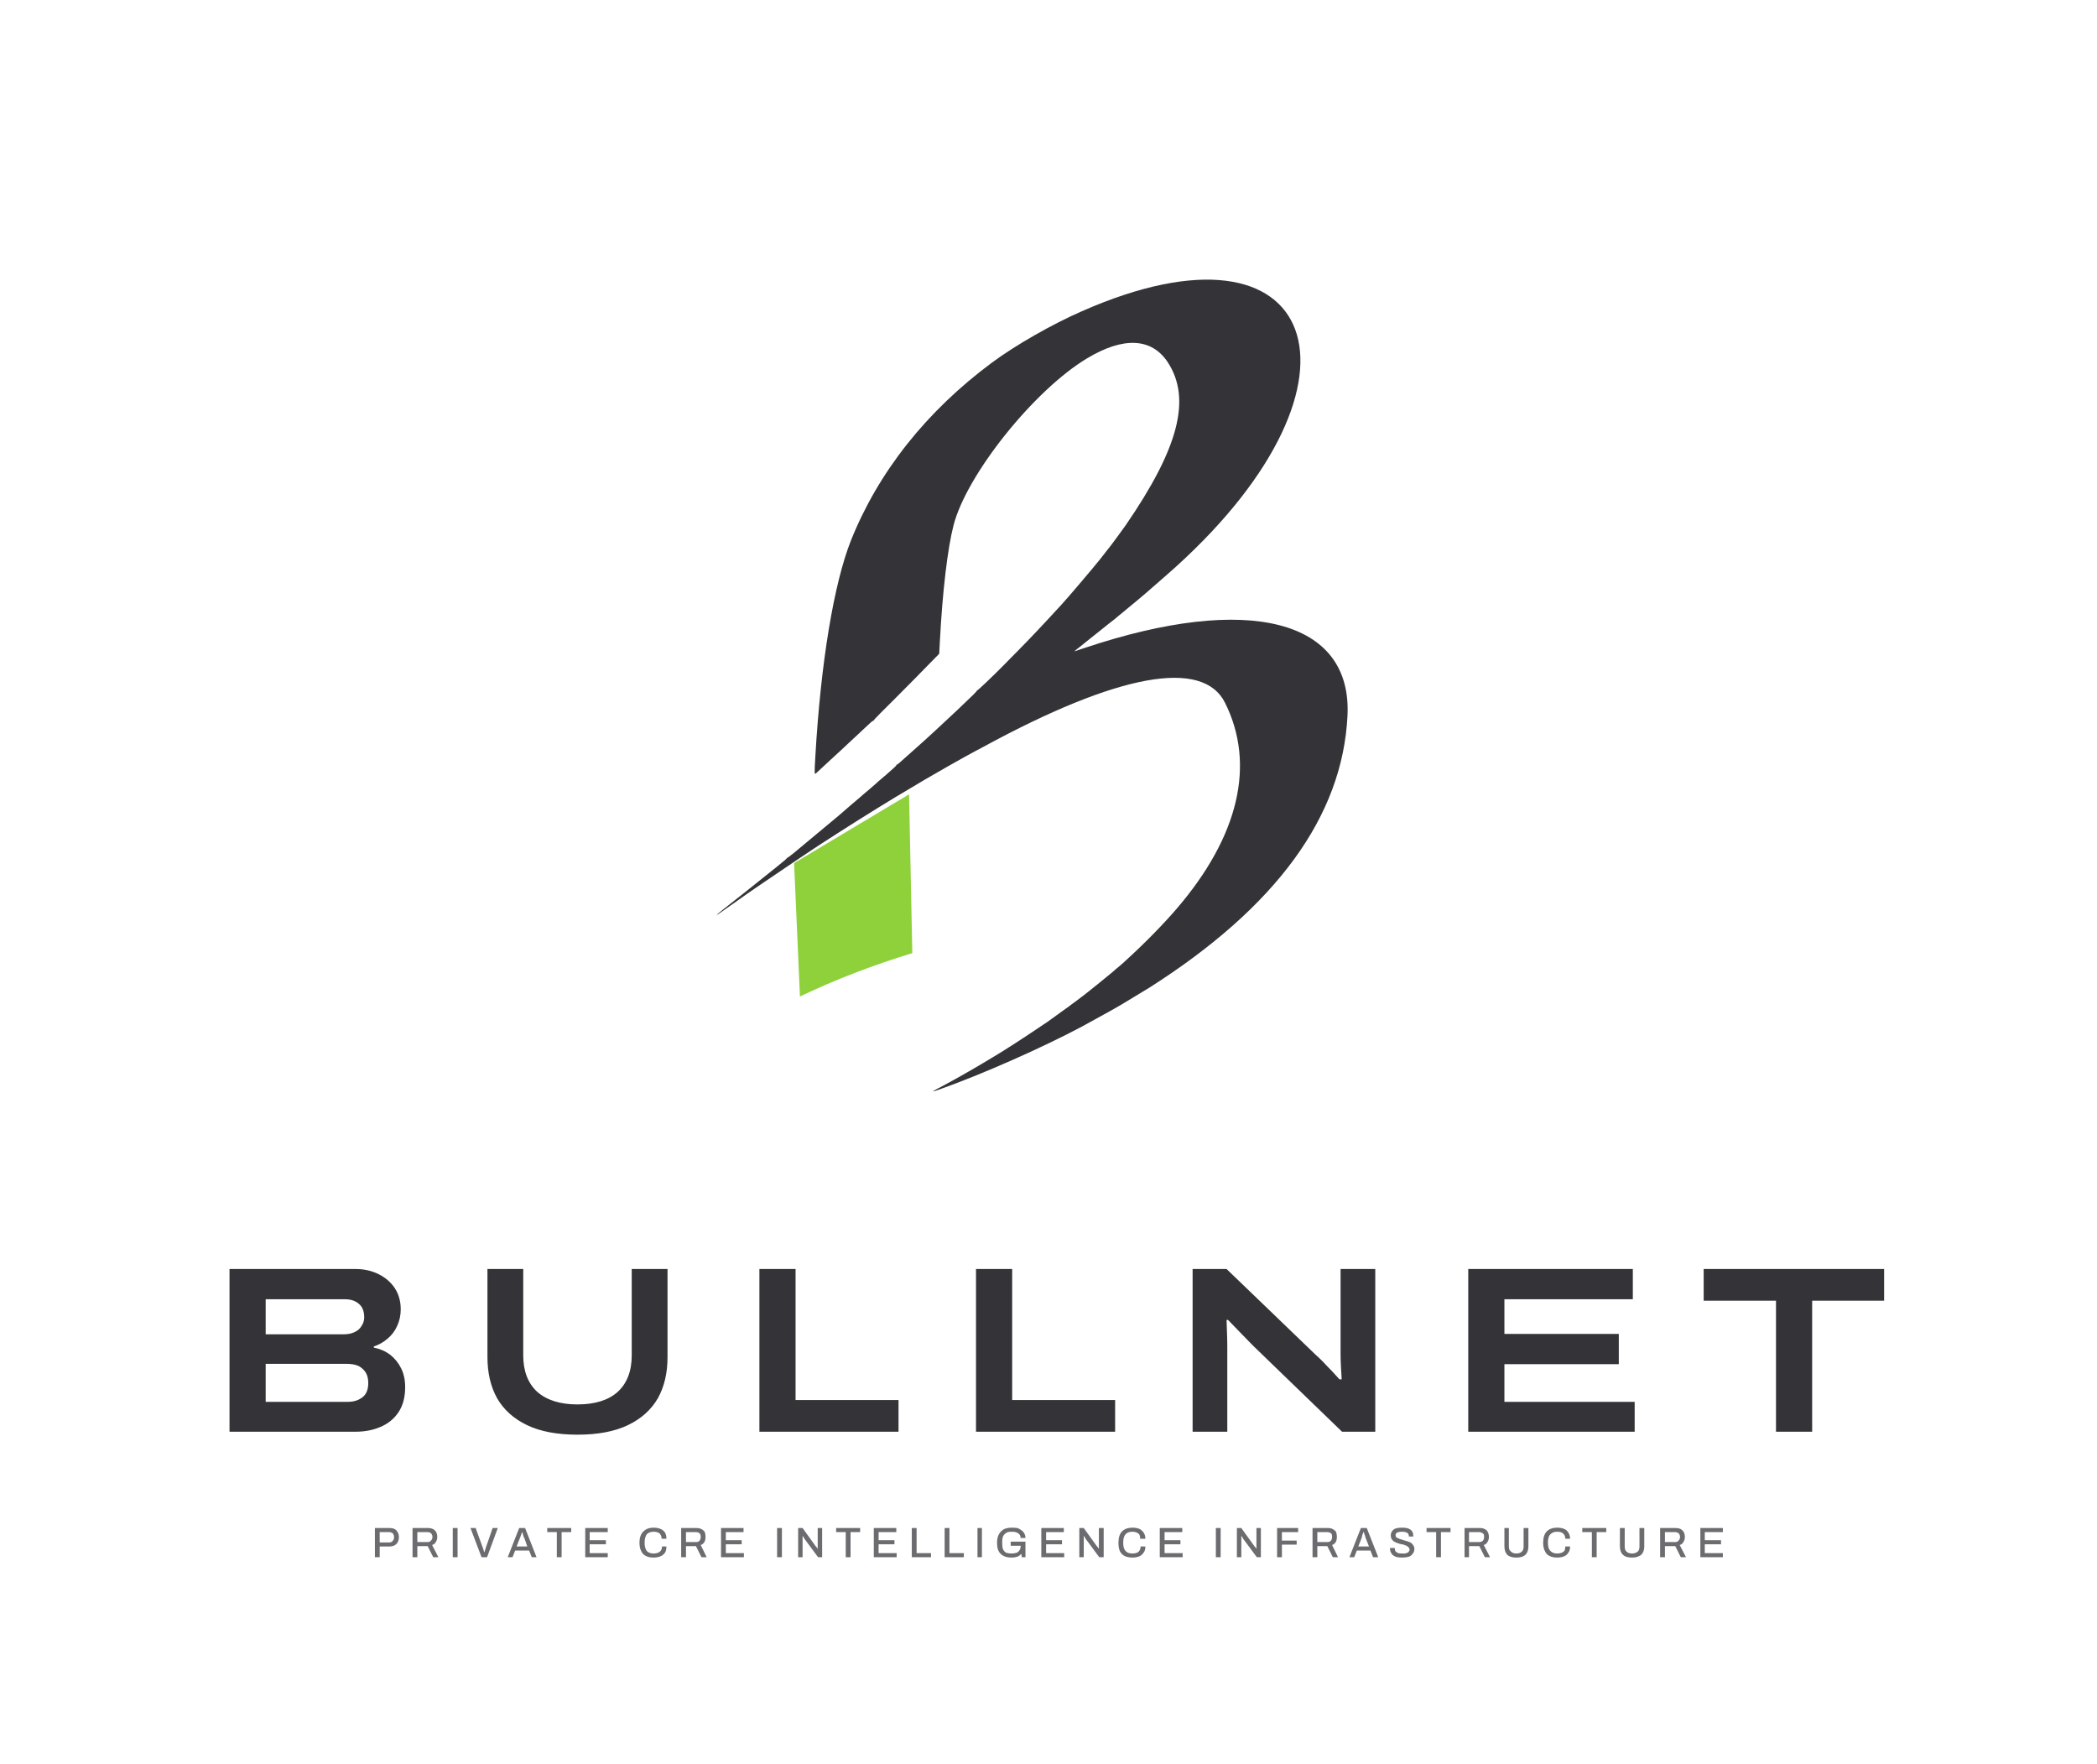
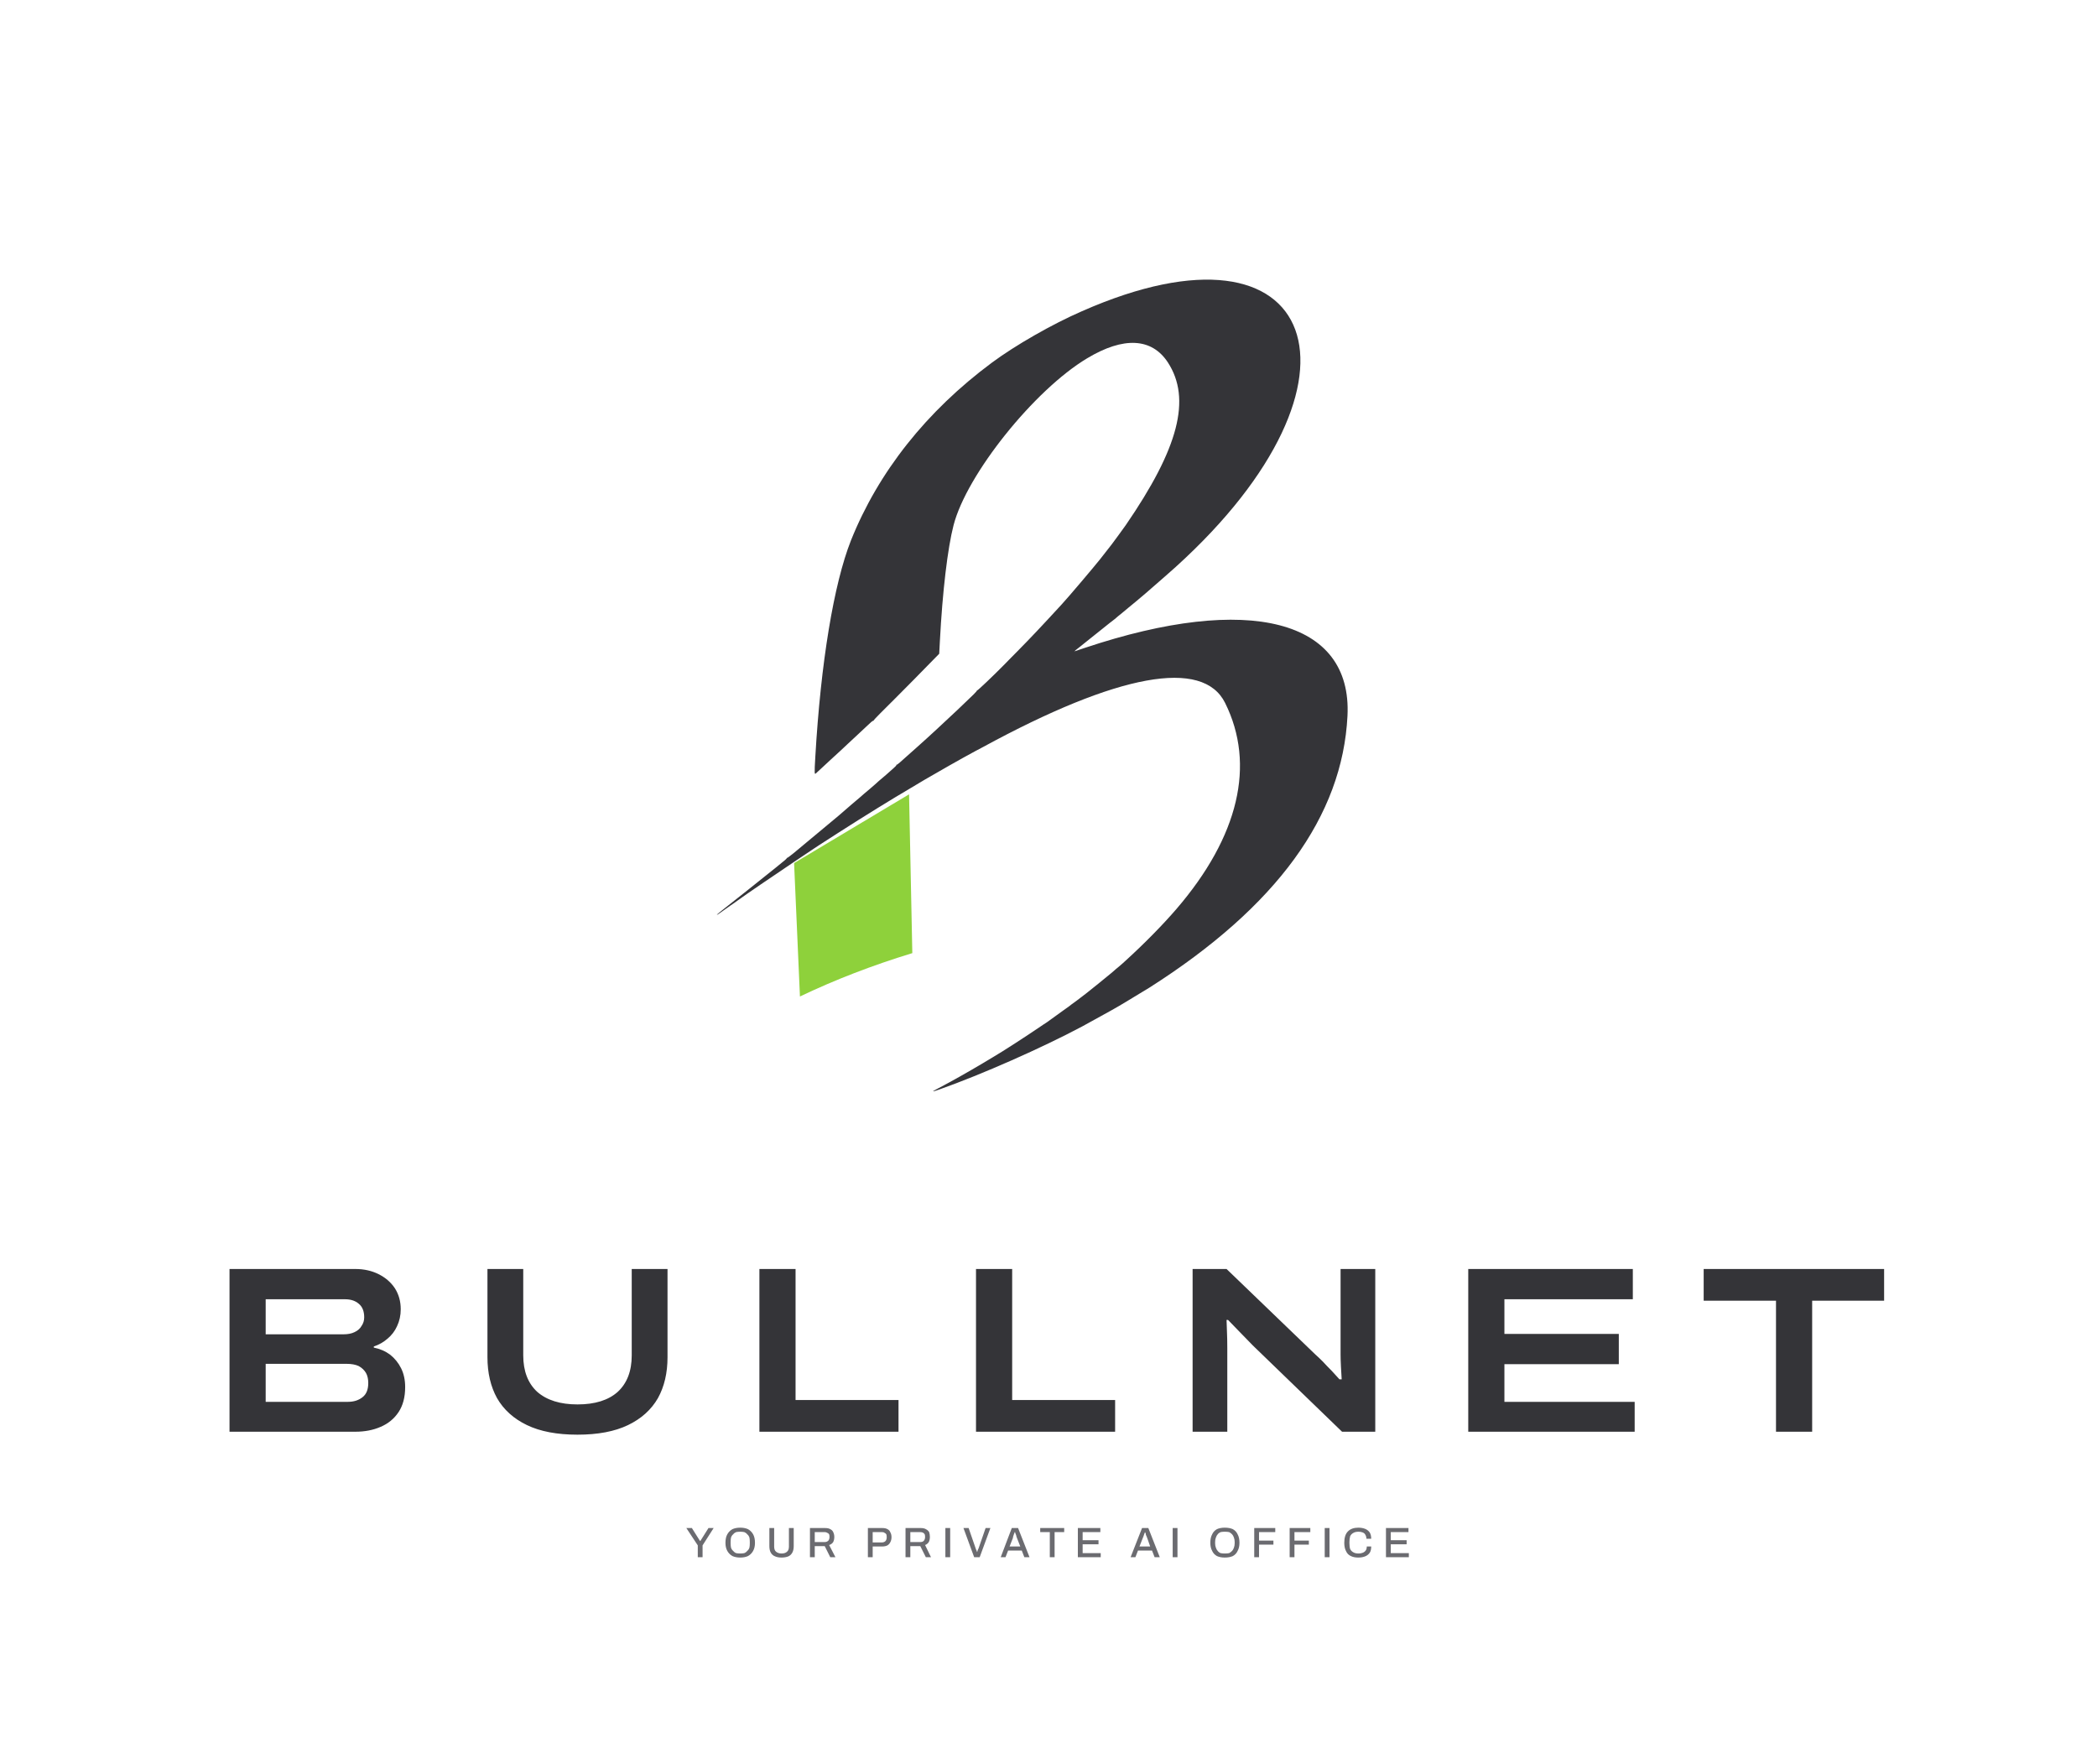
<svg xmlns="http://www.w3.org/2000/svg" viewBox="0 0 568.292 478" role="img" aria-label="BullNet">
  <g transform="translate(129.19 35.19) scale(0.5879)">
    <path fill="#343438" d="M212.4 442.0C219.1 438.5 226.5 434.3 233.4 430.2C235.6 428.9 237.6 427.7 237.9 427.5C242.4 424.9 253.6 417.6 258.9 414.0C260.4 413.0 262.1 411.8 262.8 411.4C263.8 410.7 264.8 410.0 270.7 405.7C272.3 404.6 273.8 403.5 274.1 403.2C274.7 402.8 277.7 400.6 280.9 398.1C283.7 395.9 290.5 390.4 293.0 388.3C294.0 387.4 295.5 386.1 296.4 385.4C297.2 384.7 298.5 383.6 299.2 382.9C308.0 374.9 316.4 366.3 322.6 359.1C351.3 325.7 359.1 292.6 345.0 264.2C334.8 243.5 295.6 250.6 233.2 284.6C232.2 285.1 230.6 286.0 229.8 286.4C224.0 289.5 211.7 296.5 206.6 299.5C204.8 300.6 201.8 302.4 199.9 303.5C191.7 308.3 178.9 316.2 167.2 323.7C157.2 330.1 156.5 330.6 155.3 331.4C154.6 331.9 150.7 334.5 146.5 337.3C135.8 344.5 124.6 352.1 120.2 355.3C119.2 356.0 117.9 357.0 117.2 357.4C116.6 357.8 115.1 358.9 113.8 359.8C110.0 362.6 109.6 362.5 113.2 359.7C119.5 354.8 130.1 346.3 137.6 340.3C142.7 336.2 143.0 335.9 142.9 335.7C142.8 335.7 142.9 335.6 143.1 335.6C143.3 335.6 144.6 334.6 146.1 333.4C152.6 328.0 165.7 317.1 167.0 316.0C167.8 315.3 170.5 313.0 173.0 310.8C175.5 308.7 178.1 306.5 178.6 306.0C179.2 305.5 180.3 304.6 181.1 303.9C181.9 303.2 182.9 302.3 183.3 302.0C183.6 301.7 184.6 300.9 185.3 300.2C186.0 299.6 187.5 298.3 188.6 297.4C189.7 296.4 191.3 295.0 192.1 294.3C192.9 293.6 193.6 292.9 193.5 292.7C193.5 292.5 193.5 292.5 193.6 292.6C193.8 292.8 194.3 292.3 202.7 284.8C208.9 279.3 215.1 273.5 221.7 267.3C229.2 260.2 230.7 258.7 230.6 258.4C230.5 258.3 230.6 258.3 230.7 258.4C230.9 258.5 237.8 252.0 243.6 246.1C243.7 245.9 246.4 243.3 249.4 240.2C255.4 234.1 259.5 229.8 269.7 218.7C273.1 215.0 284.6 201.4 287.3 198.0C287.9 197.2 292.2 191.7 292.7 191.1C293.2 190.5 298.5 183.2 299.2 182.2C323.6 146.7 329.5 124.0 318.6 107.2C311.2 95.9 298.2 95.2 281.4 105.3C257.0 119.9 225.8 158.9 219.8 182.3C217.1 192.7 214.7 212.7 213.5 235.8L213.2 241.5L208.0 246.8C205.2 249.7 198.4 256.6 192.9 262.1C187.4 267.5 182.9 272.1 182.9 272.3C183.0 272.4 182.9 272.5 182.8 272.4C182.6 272.3 181.4 273.3 180.1 274.6C177.6 276.9 174.6 279.8 171.2 282.9C170.2 283.9 166.6 287.2 163.1 290.4C159.7 293.5 156.7 296.4 156.4 296.6C155.7 297.3 155.6 297.0 156.1 288.8C158.6 245.6 164.6 209.3 172.5 189.3C185.1 157.8 207.2 129.8 237.5 107.3C248.3 99.3 265.2 89.6 279.0 83.6C388.3 35.4 417.5 115.2 322.2 201.5C318.9 204.4 316.4 206.7 308.4 213.6C307.6 214.3 305.5 216.0 303.9 217.4C302.2 218.8 300.7 220.0 300.5 220.2C300.3 220.4 298.9 221.5 297.5 222.7C296.1 223.8 294.8 224.9 294.6 225.1C294.5 225.2 294.2 225.5 294.0 225.6C293.7 225.8 290.5 228.3 286.8 231.3C283.1 234.2 279.1 237.5 277.8 238.5C276.5 239.5 275.5 240.3 275.5 240.4C275.5 240.4 277.7 239.7 280.3 238.8C355.9 213.5 403.6 225.8 401.4 270.1C399.1 316.4 368.7 358.1 310.1 395.4C306.0 397.9 294.3 405.0 294.1 405.0C294.1 405.0 293.0 405.6 291.8 406.3C289.8 407.4 283.7 410.8 279.1 413.3C260.5 423.2 232.9 435.4 213.4 442.3C209.7 443.6 209.5 443.5 212.4 442.0Z" />
    <path fill="#8ED13B" d="M146.3 338L199.3 306.3L200.8 379.5Q173 388 149 399.5Z" />
  </g>
  <path fill="#343438" d="M62.2 388.0V343.9H96.3Q99.8 343.9 102.6 345.3Q105.4 346.7 107.0 349.1Q108.6 351.6 108.6 354.8Q108.6 357.3 107.6 359.4Q106.7 361.4 105.0 362.8Q103.4 364.2 101.3 364.9V365.2Q103.8 365.7 105.7 367.1Q107.6 368.6 108.7 370.8Q109.8 373.0 109.8 375.9Q109.8 380.0 108.0 382.7Q106.2 385.4 103.1 386.7Q100.1 388.0 96.3 388.0ZM72.0 379.9H94.3Q96.7 379.9 98.3 378.6Q99.8 377.4 99.8 374.8Q99.8 373.2 99.2 372.1Q98.5 370.9 97.2 370.2Q95.9 369.6 93.9 369.6H72.0ZM72.0 361.6H93.1Q94.9 361.6 96.1 361.0Q97.4 360.4 98.0 359.3Q98.7 358.3 98.7 357.0Q98.7 354.5 97.2 353.3Q95.8 352.1 93.5 352.1H72.0ZM156.5 388.8Q148.2 388.8 142.8 386.2Q137.4 383.6 134.7 378.9Q132.1 374.2 132.1 367.8V343.9H141.8V367.3Q141.8 373.7 145.6 377.2Q149.5 380.6 156.5 380.6Q163.6 380.6 167.4 377.2Q171.2 373.7 171.2 367.3V343.9H180.9V367.8Q180.9 374.2 178.3 378.9Q175.6 383.6 170.2 386.2Q164.8 388.8 156.5 388.8ZM205.8 388.0V343.9H215.6V379.4H243.5V388.0ZM264.5 388.0V343.9H274.3V379.4H302.2V388.0ZM323.2 388.0V343.9H332.4L356.5 367.1Q357.3 367.8 358.5 369.0Q359.6 370.2 360.9 371.5Q362.1 372.8 363.0 373.8H363.6Q363.5 372.4 363.4 370.4Q363.3 368.4 363.3 367.1V343.9H372.7V388.0H363.7L339.5 364.6Q337.8 362.9 335.9 360.9Q334.0 358.9 332.8 357.7H332.4Q332.4 358.5 332.5 360.6Q332.6 362.7 332.6 365.4V388.0ZM397.9 388.0V343.9H442.5V352.1H407.7V361.5H438.7V369.7H407.7V379.9H443.0V388.0ZM481.3 388.0V352.5H461.7V343.9H510.6V352.5H491.1V388.0Z" />
-   <path fill="#6b6b70" d="M101.6 422.0V414.1H105.6Q106.4 414.1 107.0 414.4Q107.5 414.7 107.8 415.3Q108.1 415.8 108.1 416.6Q108.1 417.3 107.8 417.9Q107.5 418.5 106.9 418.8Q106.3 419.1 105.5 419.1H102.9V422.0ZM102.9 418.0H105.5Q106.1 418.0 106.4 417.6Q106.8 417.2 106.8 416.6Q106.8 416.1 106.6 415.8Q106.5 415.5 106.2 415.4Q105.9 415.2 105.5 415.2H102.9ZM111.8 422.0V414.1H116.0Q116.8 414.1 117.4 414.4Q117.9 414.7 118.2 415.2Q118.5 415.8 118.5 416.5Q118.5 417.3 118.1 417.9Q117.8 418.5 117.1 418.7L118.8 422.0H117.4L115.9 419.0H113.1V422.0ZM113.1 417.9H115.9Q116.5 417.9 116.8 417.5Q117.2 417.1 117.2 416.5Q117.2 416.1 117.0 415.8Q116.9 415.5 116.6 415.4Q116.3 415.2 115.9 415.2H113.1ZM122.7 422.0V414.1H124.0V422.0ZM130.5 422.0 127.5 414.1H128.9L130.9 419.6Q130.9 419.8 131.0 419.9Q131.1 420.1 131.1 420.3Q131.2 420.5 131.2 420.6H131.3Q131.3 420.5 131.4 420.3Q131.4 420.1 131.5 420.0Q131.6 419.8 131.6 419.6L133.5 414.1H134.9L132.0 422.0ZM137.6 422.0 140.7 414.1H142.3L145.4 422.0H144.1L143.4 420.2H139.6L138.9 422.0ZM140.0 419.1H142.9L142.1 416.8Q142.0 416.7 141.9 416.5Q141.9 416.3 141.8 416.1Q141.7 415.9 141.7 415.6Q141.6 415.4 141.5 415.2H141.5Q141.4 415.5 141.3 415.7Q141.2 416.0 141.1 416.3Q141.0 416.6 140.9 416.8ZM150.9 422.0V415.2H148.3V414.1H154.8V415.2H152.2V422.0ZM158.6 422.0V414.1H164.7V415.2H159.8V417.4H164.2V418.5H159.8V420.9H164.7V422.0ZM177.1 422.1Q175.9 422.1 175.1 421.7Q174.2 421.3 173.8 420.4Q173.3 419.5 173.3 418.1Q173.3 416.0 174.4 415.0Q175.4 414.0 177.1 414.0Q178.1 414.0 178.9 414.3Q179.7 414.6 180.2 415.3Q180.6 416.0 180.6 417.0H179.3Q179.3 416.4 179.0 415.9Q178.8 415.5 178.3 415.3Q177.8 415.1 177.2 415.1Q176.4 415.1 175.8 415.4Q175.2 415.7 175.0 416.3Q174.7 417.0 174.7 417.9V418.2Q174.7 419.2 175.0 419.8Q175.2 420.4 175.8 420.7Q176.3 421.0 177.2 421.0Q177.8 421.0 178.3 420.8Q178.8 420.6 179.1 420.2Q179.4 419.8 179.4 419.1H180.6Q180.6 420.2 180.2 420.8Q179.7 421.5 178.9 421.8Q178.1 422.1 177.1 422.1ZM184.6 422.0V414.1H188.7Q189.6 414.1 190.1 414.4Q190.7 414.7 191.0 415.2Q191.2 415.8 191.2 416.5Q191.2 417.3 190.9 417.9Q190.5 418.5 189.9 418.7L191.5 422.0H190.1L188.6 419.0H185.9V422.0ZM185.9 417.9H188.6Q189.3 417.9 189.6 417.5Q189.9 417.1 189.9 416.5Q189.9 416.1 189.8 415.8Q189.6 415.5 189.4 415.4Q189.1 415.2 188.6 415.2H185.9ZM195.4 422.0V414.1H201.5V415.2H196.7V417.4H201.0V418.5H196.7V420.9H201.6V422.0ZM210.6 422.0V414.1H211.9V422.0ZM216.3 422.0V414.1H217.5L221.1 419.1Q221.2 419.1 221.3 419.3Q221.4 419.4 221.4 419.5Q221.5 419.6 221.6 419.7H221.6Q221.6 419.5 221.6 419.4Q221.6 419.2 221.6 419.1V414.1H222.8V422.0H221.7L218.0 417.0Q217.9 416.9 217.8 416.6Q217.6 416.4 217.6 416.3H217.5Q217.5 416.5 217.5 416.6Q217.5 416.8 217.5 417.0V422.0ZM229.2 422.0V415.2H226.6V414.1H233.1V415.2H230.5V422.0ZM236.8 422.0V414.1H242.9V415.2H238.1V417.4H242.4V418.5H238.1V420.9H243.0V422.0ZM247.1 422.0V414.1H248.4V420.9H252.3V422.0ZM256.0 422.0V414.1H257.3V420.9H261.2V422.0ZM264.9 422.0V414.1H266.1V422.0ZM274.1 422.1Q272.2 422.1 271.2 421.1Q270.2 420.2 270.2 418.1Q270.2 416.7 270.7 415.8Q271.2 414.9 272.1 414.4Q273.0 414.0 274.2 414.0Q275.0 414.0 275.7 414.1Q276.3 414.3 276.8 414.7Q277.3 415.0 277.6 415.6Q277.9 416.1 277.9 416.8H276.6Q276.6 416.4 276.4 416.0Q276.2 415.7 275.9 415.5Q275.6 415.3 275.2 415.2Q274.7 415.1 274.3 415.1Q273.6 415.1 273.1 415.2Q272.6 415.4 272.2 415.8Q271.9 416.1 271.7 416.7Q271.6 417.2 271.6 417.9V418.2Q271.6 419.2 271.8 419.8Q272.1 420.5 272.7 420.8Q273.3 421.0 274.1 421.0Q274.9 421.0 275.5 420.8Q276.0 420.6 276.3 420.1Q276.6 419.7 276.6 419.0V418.9H273.9V417.8H277.9V422.0H276.9L276.8 421.1Q276.5 421.4 276.1 421.7Q275.7 421.9 275.2 422.0Q274.7 422.1 274.1 422.1ZM282.2 422.0V414.1H288.3V415.2H283.5V417.4H287.8V418.5H283.5V420.9H288.4V422.0ZM292.5 422.0V414.1H293.7L297.3 419.1Q297.4 419.1 297.5 419.3Q297.6 419.4 297.6 419.5Q297.7 419.6 297.8 419.7H297.8Q297.8 419.5 297.8 419.4Q297.8 419.2 297.8 419.1V414.1H299.1V422.0H297.9L294.2 417.0Q294.1 416.9 294.0 416.6Q293.9 416.4 293.8 416.3H293.7Q293.7 416.5 293.7 416.6Q293.7 416.8 293.7 417.0V422.0ZM306.9 422.1Q305.7 422.1 304.8 421.7Q304.0 421.3 303.5 420.4Q303.1 419.5 303.1 418.1Q303.1 416.0 304.1 415.0Q305.1 414.0 306.9 414.0Q307.9 414.0 308.7 414.3Q309.4 414.6 309.9 415.3Q310.4 416.0 310.4 417.0H309.0Q309.0 416.4 308.8 415.9Q308.5 415.5 308.0 415.3Q307.5 415.1 306.9 415.1Q306.1 415.1 305.5 415.4Q305.0 415.7 304.7 416.3Q304.4 417.0 304.4 417.9V418.2Q304.4 419.2 304.7 419.8Q305.0 420.4 305.5 420.7Q306.1 421.0 306.9 421.0Q307.6 421.0 308.1 420.8Q308.6 420.6 308.8 420.2Q309.1 419.8 309.1 419.1H310.4Q310.4 420.2 309.9 420.8Q309.4 421.5 308.7 421.8Q307.9 422.1 306.9 422.1ZM314.3 422.0V414.1H320.4V415.2H315.6V417.4H319.9V418.5H315.6V420.9H320.5V422.0ZM329.5 422.0V414.1H330.8V422.0ZM335.2 422.0V414.1H336.4L340.0 419.1Q340.1 419.1 340.2 419.3Q340.3 419.4 340.3 419.5Q340.4 419.6 340.5 419.7H340.5Q340.5 419.5 340.5 419.4Q340.5 419.2 340.5 419.1V414.1H341.7V422.0H340.6L336.9 417.0Q336.8 416.9 336.7 416.6Q336.5 416.4 336.5 416.3H336.4Q336.4 416.5 336.4 416.6Q336.4 416.8 336.4 417.0V422.0ZM346.1 422.0V414.1H351.8V415.2H347.4V417.5H351.4V418.6H347.4V422.0ZM355.7 422.0V414.1H359.9Q360.7 414.1 361.2 414.4Q361.8 414.7 362.1 415.2Q362.3 415.8 362.3 416.5Q362.3 417.3 362.0 417.9Q361.6 418.5 361.0 418.7L362.6 422.0H361.2L359.7 419.0H357.0V422.0ZM357.0 417.9H359.7Q360.4 417.9 360.7 417.5Q361.0 417.1 361.0 416.5Q361.0 416.1 360.9 415.8Q360.8 415.5 360.5 415.4Q360.2 415.2 359.7 415.2H357.0ZM365.7 422.0 368.8 414.1H370.4L373.5 422.0H372.1L371.4 420.2H367.7L367.0 422.0ZM368.1 419.1H371.0L370.1 416.8Q370.1 416.7 370.0 416.5Q370.0 416.3 369.9 416.1Q369.8 415.9 369.7 415.6Q369.7 415.4 369.6 415.2H369.5Q369.4 415.5 369.3 415.7Q369.2 416.0 369.1 416.3Q369.1 416.6 369.0 416.8ZM380.0 422.1Q379.3 422.1 378.7 422.0Q378.1 421.9 377.7 421.6Q377.2 421.3 377.0 420.8Q376.7 420.4 376.7 419.7Q376.7 419.7 376.7 419.6Q376.7 419.6 376.7 419.5H378.0Q378.0 419.5 378.0 419.6Q378.0 419.7 378.0 419.7Q378.0 420.2 378.2 420.4Q378.5 420.7 378.9 420.9Q379.4 421.0 380.0 421.0Q380.3 421.0 380.6 421.0Q380.9 421.0 381.1 420.9Q381.4 420.8 381.6 420.7Q381.8 420.5 381.9 420.3Q382.0 420.2 382.0 419.9Q382.0 419.6 381.7 419.3Q381.5 419.1 381.2 418.9Q380.8 418.8 380.4 418.6Q379.9 418.5 379.4 418.4Q378.9 418.2 378.5 418.1Q378.0 417.9 377.7 417.7Q377.3 417.4 377.1 417.0Q376.9 416.6 376.9 416.1Q376.9 415.6 377.1 415.2Q377.3 414.8 377.7 414.5Q378.1 414.2 378.7 414.1Q379.3 414.0 380.0 414.0Q380.6 414.0 381.2 414.1Q381.7 414.2 382.2 414.5Q382.6 414.8 382.8 415.2Q383.0 415.6 383.0 416.2V416.4H381.8V416.2Q381.8 415.9 381.6 415.6Q381.3 415.3 380.9 415.2Q380.5 415.1 380.0 415.1Q379.4 415.1 379.0 415.2Q378.6 415.3 378.4 415.5Q378.2 415.7 378.2 416.0Q378.2 416.4 378.4 416.6Q378.6 416.8 379.0 416.9Q379.3 417.1 379.8 417.2Q380.2 417.3 380.7 417.5Q381.2 417.6 381.7 417.8Q382.1 417.9 382.5 418.2Q382.8 418.4 383.0 418.8Q383.3 419.2 383.3 419.7Q383.3 420.6 382.8 421.1Q382.4 421.7 381.7 421.9Q380.9 422.1 380.0 422.1ZM389.2 422.0V415.2H386.6V414.1H393.1V415.2H390.5V422.0ZM396.9 422.0V414.1H401.0Q401.9 414.1 402.4 414.4Q403.0 414.7 403.2 415.2Q403.5 415.8 403.5 416.5Q403.5 417.3 403.1 417.9Q402.8 418.5 402.1 418.7L403.8 422.0H402.4L400.9 419.0H398.1V422.0ZM398.1 417.9H400.9Q401.5 417.9 401.9 417.5Q402.2 417.1 402.2 416.5Q402.2 416.1 402.1 415.8Q401.9 415.5 401.6 415.4Q401.3 415.2 400.9 415.2H398.1ZM410.9 422.1Q409.9 422.1 409.2 421.8Q408.4 421.5 408.1 420.8Q407.7 420.1 407.7 419.0V414.1H408.9V419.1Q408.9 420.1 409.5 420.5Q410.0 421.0 410.9 421.0Q411.9 421.0 412.4 420.5Q412.9 420.1 412.9 419.1V414.1H414.2V419.0Q414.2 420.1 413.8 420.8Q413.4 421.5 412.7 421.8Q412.0 422.1 410.9 422.1ZM422.0 422.1Q420.8 422.1 420.0 421.7Q419.1 421.3 418.7 420.4Q418.2 419.5 418.2 418.1Q418.2 416.0 419.2 415.0Q420.2 414.0 422.0 414.0Q423.0 414.0 423.8 414.3Q424.6 414.6 425.0 415.3Q425.5 416.0 425.5 417.0H424.2Q424.2 416.4 423.9 415.9Q423.6 415.5 423.2 415.3Q422.7 415.1 422.0 415.1Q421.2 415.1 420.7 415.4Q420.1 415.7 419.8 416.3Q419.5 417.0 419.5 417.9V418.2Q419.5 419.2 419.8 419.8Q420.1 420.4 420.7 420.7Q421.2 421.0 422.0 421.0Q422.7 421.0 423.2 420.8Q423.7 420.6 424.0 420.2Q424.2 419.8 424.2 419.1H425.5Q425.5 420.2 425.0 420.8Q424.6 421.5 423.8 421.8Q423.0 422.1 422.0 422.1ZM431.4 422.0V415.2H428.8V414.1H435.3V415.2H432.7V422.0ZM442.3 422.1Q441.2 422.1 440.5 421.8Q439.8 421.5 439.4 420.8Q439.0 420.1 439.0 419.0V414.1H440.3V419.1Q440.3 420.1 440.8 420.5Q441.3 421.0 442.3 421.0Q443.2 421.0 443.8 420.5Q444.3 420.1 444.3 419.1V414.1H445.6V419.0Q445.6 420.1 445.2 420.8Q444.8 421.5 444.0 421.8Q443.3 422.1 442.3 422.1ZM449.9 422.0V414.1H454.1Q454.9 414.1 455.5 414.4Q456.0 414.7 456.3 415.2Q456.6 415.8 456.6 416.5Q456.6 417.3 456.2 417.9Q455.9 418.5 455.2 418.7L456.9 422.0H455.5L454.0 419.0H451.2V422.0ZM451.2 417.9H454.0Q454.6 417.9 454.9 417.5Q455.3 417.1 455.3 416.5Q455.3 416.1 455.1 415.8Q455.0 415.5 454.7 415.4Q454.4 415.2 454.0 415.2H451.2ZM460.8 422.0V414.1H466.9V415.2H462.0V417.4H466.4V418.5H462.0V420.9H466.9V422.0Z" />
+   <path fill="#6b6b70" d="M189.1 422.0V418.8L186.0 414.1H187.5L189.7 417.6H189.8L192.0 414.1H193.4L190.4 418.8V422.0ZM200.6 422.1Q199.4 422.1 198.5 421.7Q197.6 421.2 197.1 420.3Q196.6 419.4 196.6 418.1Q196.6 416.7 197.1 415.8Q197.6 414.9 198.5 414.4Q199.4 414.0 200.6 414.0Q201.8 414.0 202.7 414.4Q203.6 414.9 204.1 415.8Q204.6 416.7 204.6 418.1Q204.6 419.4 204.1 420.3Q203.6 421.2 202.7 421.7Q201.8 422.1 200.6 422.1ZM200.6 421.0Q201.2 421.0 201.7 420.9Q202.2 420.7 202.5 420.3Q202.9 420.0 203.1 419.4Q203.2 418.9 203.2 418.2V417.9Q203.2 417.2 203.1 416.7Q202.9 416.1 202.5 415.8Q202.2 415.4 201.7 415.2Q201.2 415.1 200.6 415.1Q200.0 415.1 199.5 415.2Q199.0 415.4 198.7 415.8Q198.3 416.1 198.1 416.7Q198.0 417.2 198.0 417.9V418.2Q198.0 418.9 198.1 419.4Q198.3 420.0 198.7 420.3Q199.0 420.7 199.5 420.9Q200.0 421.0 200.6 421.0ZM211.8 422.1Q210.8 422.1 210.1 421.8Q209.3 421.5 208.9 420.8Q208.5 420.1 208.5 419.0V414.1H209.8V419.1Q209.8 420.1 210.3 420.5Q210.9 421.0 211.8 421.0Q212.8 421.0 213.3 420.5Q213.8 420.1 213.8 419.1V414.1H215.1V419.0Q215.1 420.1 214.7 420.8Q214.3 421.5 213.6 421.8Q212.8 422.1 211.8 422.1ZM219.5 422.0V414.1H223.6Q224.5 414.1 225.0 414.4Q225.6 414.7 225.8 415.2Q226.1 415.8 226.1 416.5Q226.1 417.3 225.8 417.9Q225.4 418.5 224.7 418.7L226.4 422.0H225.0L223.5 419.0H220.8V422.0ZM220.8 417.9H223.5Q224.1 417.9 224.5 417.5Q224.8 417.1 224.8 416.5Q224.8 416.1 224.7 415.8Q224.5 415.5 224.2 415.4Q223.9 415.2 223.5 415.2H220.8ZM235.2 422.0V414.1H239.1Q240.0 414.1 240.5 414.4Q241.1 414.7 241.3 415.3Q241.6 415.8 241.6 416.6Q241.6 417.3 241.3 417.9Q241.0 418.5 240.5 418.8Q239.9 419.1 239.1 419.1H236.5V422.0ZM236.5 418.0H239.0Q239.6 418.0 240.0 417.6Q240.3 417.2 240.3 416.6Q240.3 416.1 240.2 415.8Q240.0 415.5 239.7 415.4Q239.5 415.2 239.0 415.2H236.5ZM245.4 422.0V414.1H249.5Q250.4 414.1 250.9 414.4Q251.5 414.7 251.8 415.2Q252.0 415.8 252.0 416.5Q252.0 417.3 251.7 417.9Q251.3 418.5 250.7 418.7L252.3 422.0H250.9L249.4 419.0H246.7V422.0ZM246.7 417.9H249.4Q250.1 417.9 250.4 417.5Q250.7 417.1 250.7 416.5Q250.7 416.1 250.6 415.8Q250.4 415.5 250.2 415.4Q249.9 415.2 249.4 415.2H246.7ZM256.2 422.0V414.1H257.5V422.0ZM264.0 422.0 261.1 414.1H262.5L264.4 419.6Q264.5 419.8 264.5 419.9Q264.6 420.1 264.7 420.3Q264.7 420.5 264.8 420.6H264.8Q264.9 420.5 264.9 420.3Q265.0 420.1 265.0 420.0Q265.1 419.8 265.2 419.6L267.1 414.1H268.4L265.5 422.0ZM271.2 422.0 274.2 414.1H275.9L279.0 422.0H277.6L276.9 420.2H273.2L272.5 422.0ZM273.6 419.1H276.5L275.6 416.8Q275.6 416.7 275.5 416.5Q275.4 416.3 275.4 416.1Q275.3 415.9 275.2 415.6Q275.1 415.4 275.1 415.2H275.0Q274.9 415.5 274.8 415.7Q274.7 416.0 274.6 416.3Q274.5 416.6 274.5 416.8ZM284.5 422.0V415.2H281.9V414.1H288.4V415.2H285.8V422.0ZM292.1 422.0V414.1H298.2V415.2H293.4V417.4H297.7V418.5H293.4V420.9H298.3V422.0ZM306.4 422.0 309.5 414.1H311.2L314.3 422.0H312.9L312.2 420.2H308.4L307.7 422.0ZM308.8 419.1H311.7L310.9 416.8Q310.8 416.7 310.8 416.5Q310.7 416.3 310.6 416.1Q310.5 415.9 310.5 415.6Q310.4 415.4 310.3 415.2H310.3Q310.2 415.5 310.1 415.7Q310.0 416.0 309.9 416.3Q309.8 416.6 309.7 416.8ZM317.8 422.0V414.1H319.1V422.0ZM331.9 422.1Q330.7 422.1 329.8 421.7Q328.9 421.2 328.5 420.3Q328.0 419.4 328.0 418.1Q328.0 416.7 328.5 415.8Q328.9 414.9 329.8 414.4Q330.7 414.0 331.9 414.0Q333.2 414.0 334.1 414.4Q335.0 414.9 335.4 415.8Q335.9 416.7 335.9 418.1Q335.9 419.4 335.4 420.3Q335.0 421.2 334.1 421.7Q333.2 422.1 331.9 422.1ZM331.9 421.0Q332.6 421.0 333.1 420.9Q333.5 420.7 333.9 420.3Q334.2 420.0 334.4 419.4Q334.6 418.9 334.6 418.2V417.9Q334.6 417.2 334.4 416.7Q334.2 416.1 333.9 415.8Q333.5 415.4 333.1 415.2Q332.6 415.1 331.9 415.1Q331.3 415.1 330.8 415.2Q330.3 415.4 330.0 415.8Q329.7 416.1 329.5 416.7Q329.3 417.2 329.3 417.9V418.2Q329.3 418.9 329.5 419.4Q329.7 420.0 330.0 420.3Q330.3 420.7 330.8 420.9Q331.3 421.0 331.9 421.0ZM339.9 422.0V414.1H345.6V415.2H341.2V417.5H345.1V418.6H341.2V422.0ZM349.5 422.0V414.1H355.1V415.2H350.8V417.5H354.7V418.6H350.8V422.0ZM359.0 422.0V414.1H360.3V422.0ZM368.1 422.1Q366.9 422.1 366.1 421.7Q365.2 421.3 364.8 420.4Q364.3 419.5 364.3 418.1Q364.3 416.0 365.3 415.0Q366.3 414.0 368.1 414.0Q369.1 414.0 369.9 414.3Q370.7 414.6 371.2 415.3Q371.6 416.0 371.6 417.0H370.3Q370.3 416.4 370.0 415.9Q369.8 415.5 369.3 415.3Q368.8 415.1 368.2 415.1Q367.3 415.1 366.8 415.4Q366.2 415.7 365.9 416.3Q365.7 417.0 365.7 417.9V418.2Q365.7 419.2 365.9 419.8Q366.2 420.4 366.8 420.7Q367.3 421.0 368.2 421.0Q368.8 421.0 369.3 420.8Q369.8 420.6 370.1 420.2Q370.4 419.8 370.4 419.1H371.6Q371.6 420.2 371.2 420.8Q370.7 421.5 369.9 421.8Q369.1 422.1 368.1 422.1ZM375.6 422.0V414.1H381.7V415.2H376.9V417.4H381.2V418.5H376.9V420.9H381.8V422.0Z" />
</svg>
